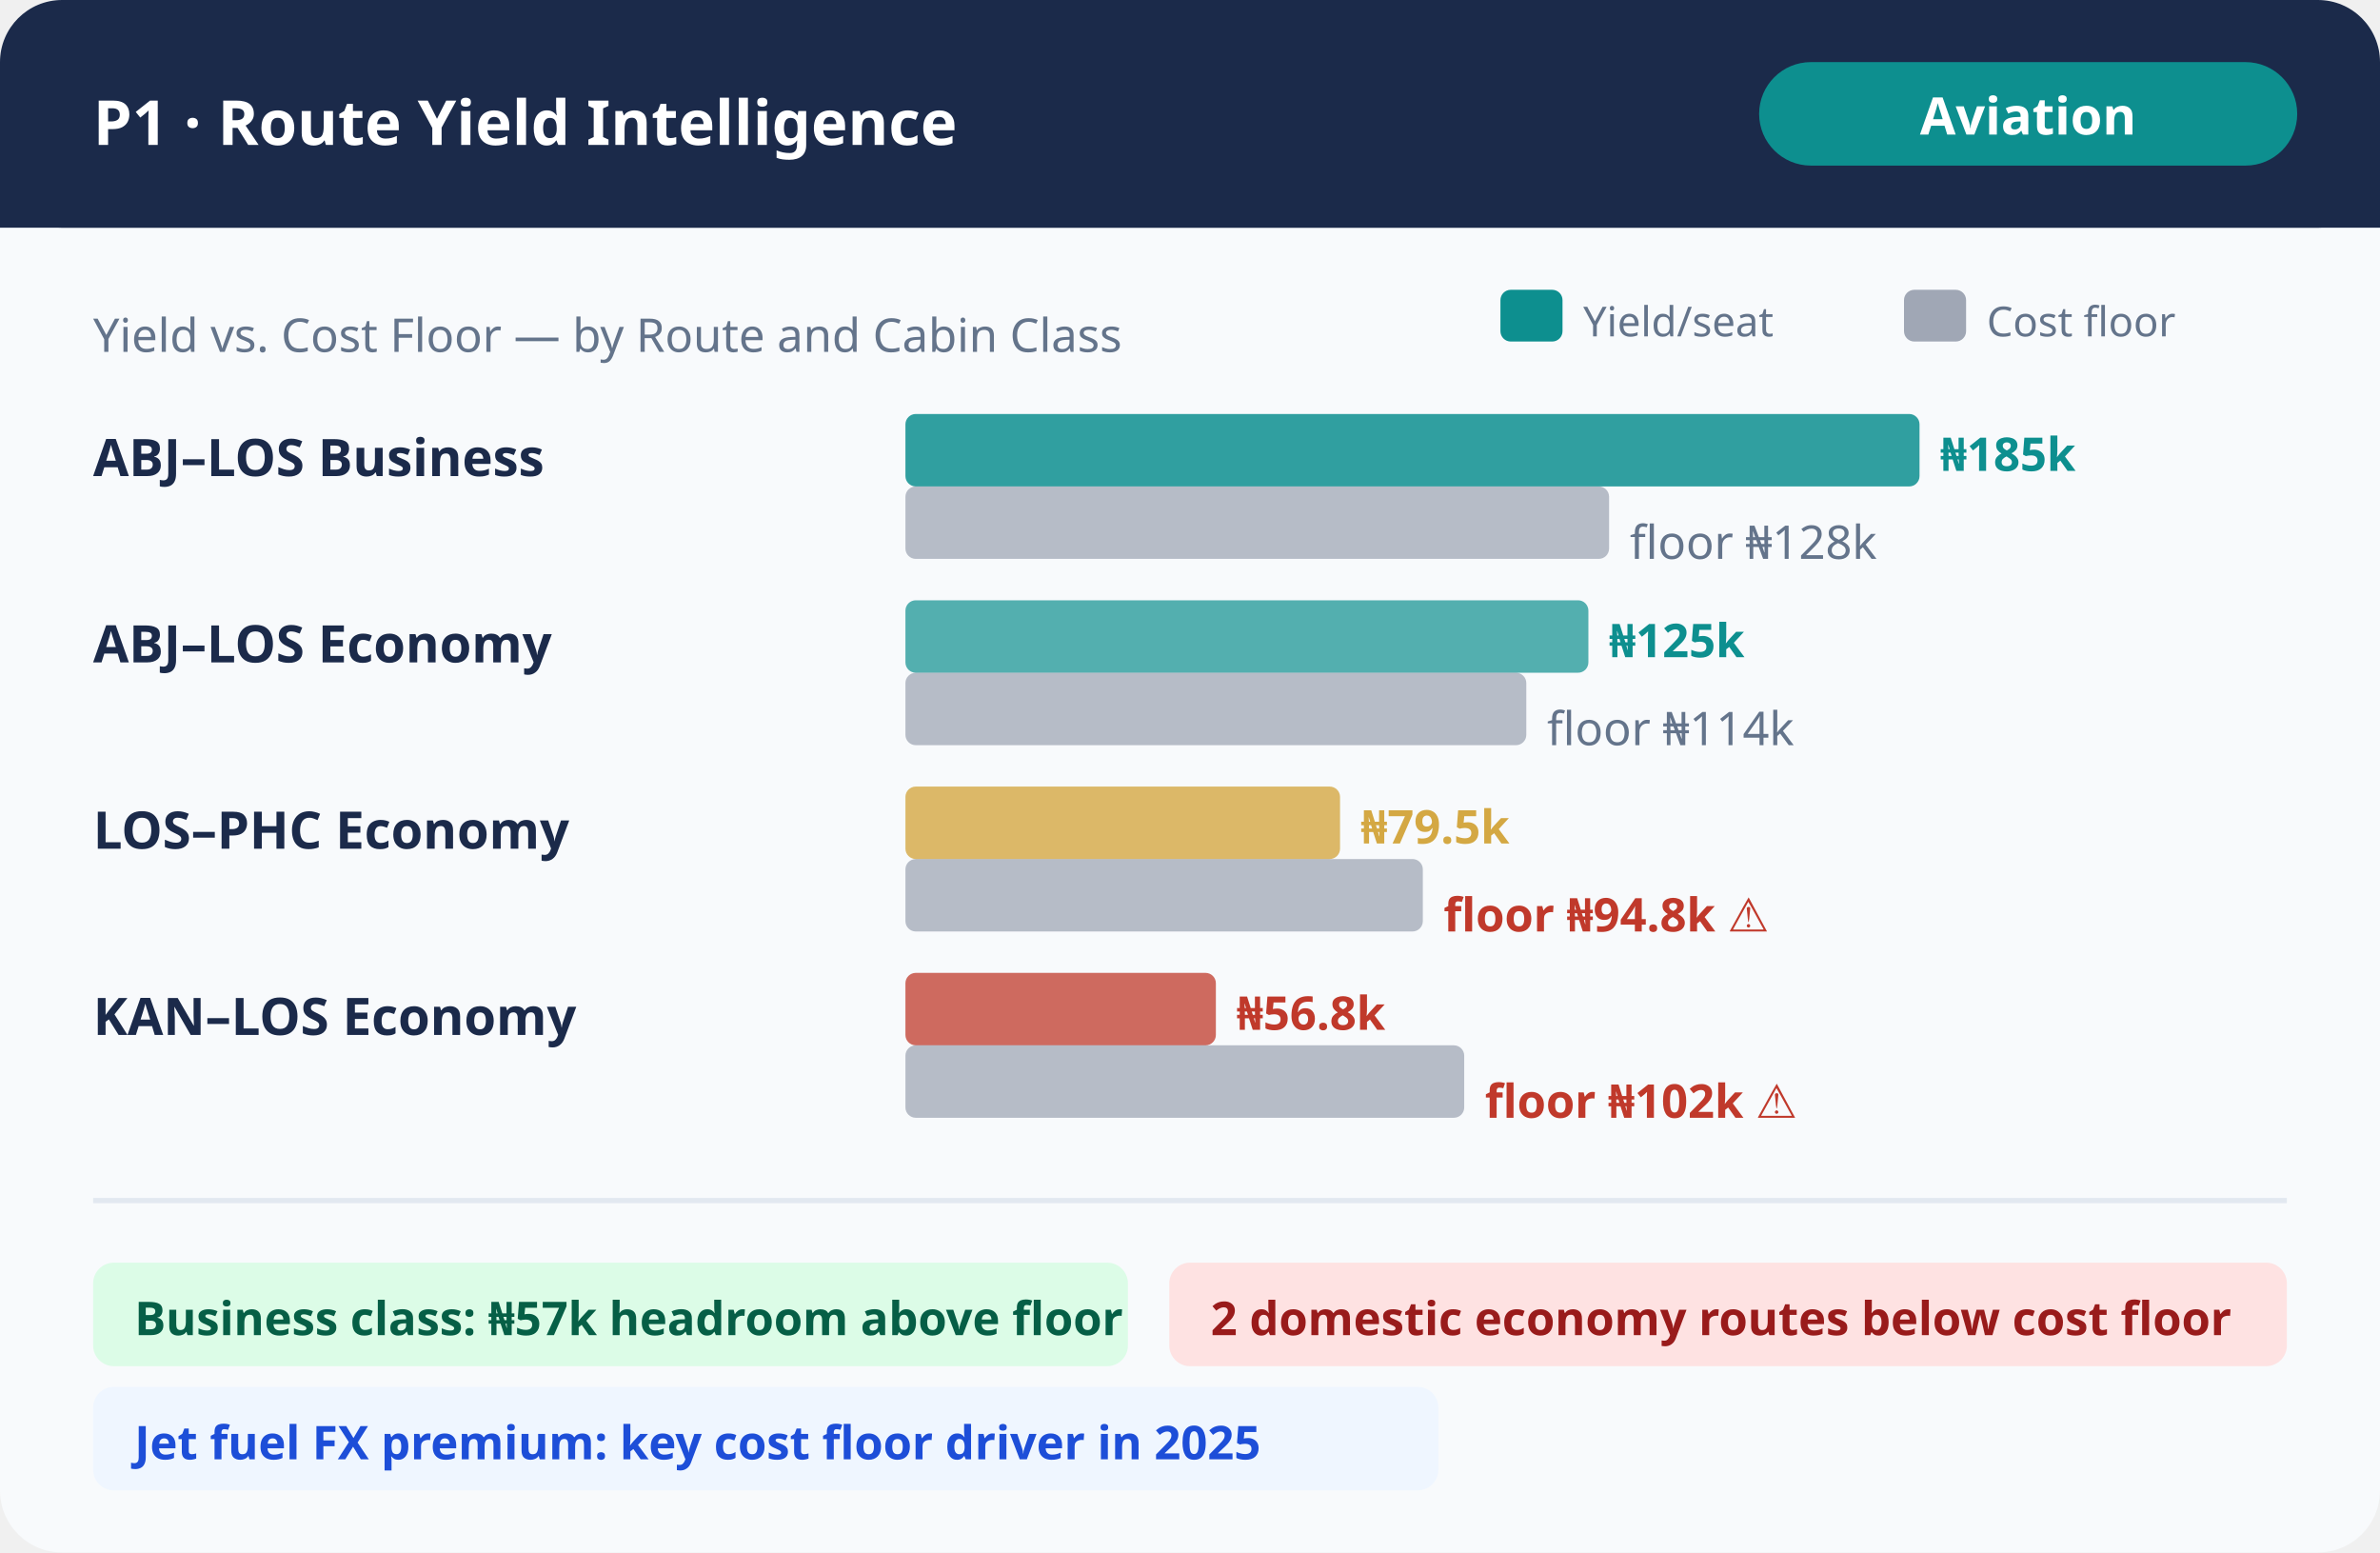
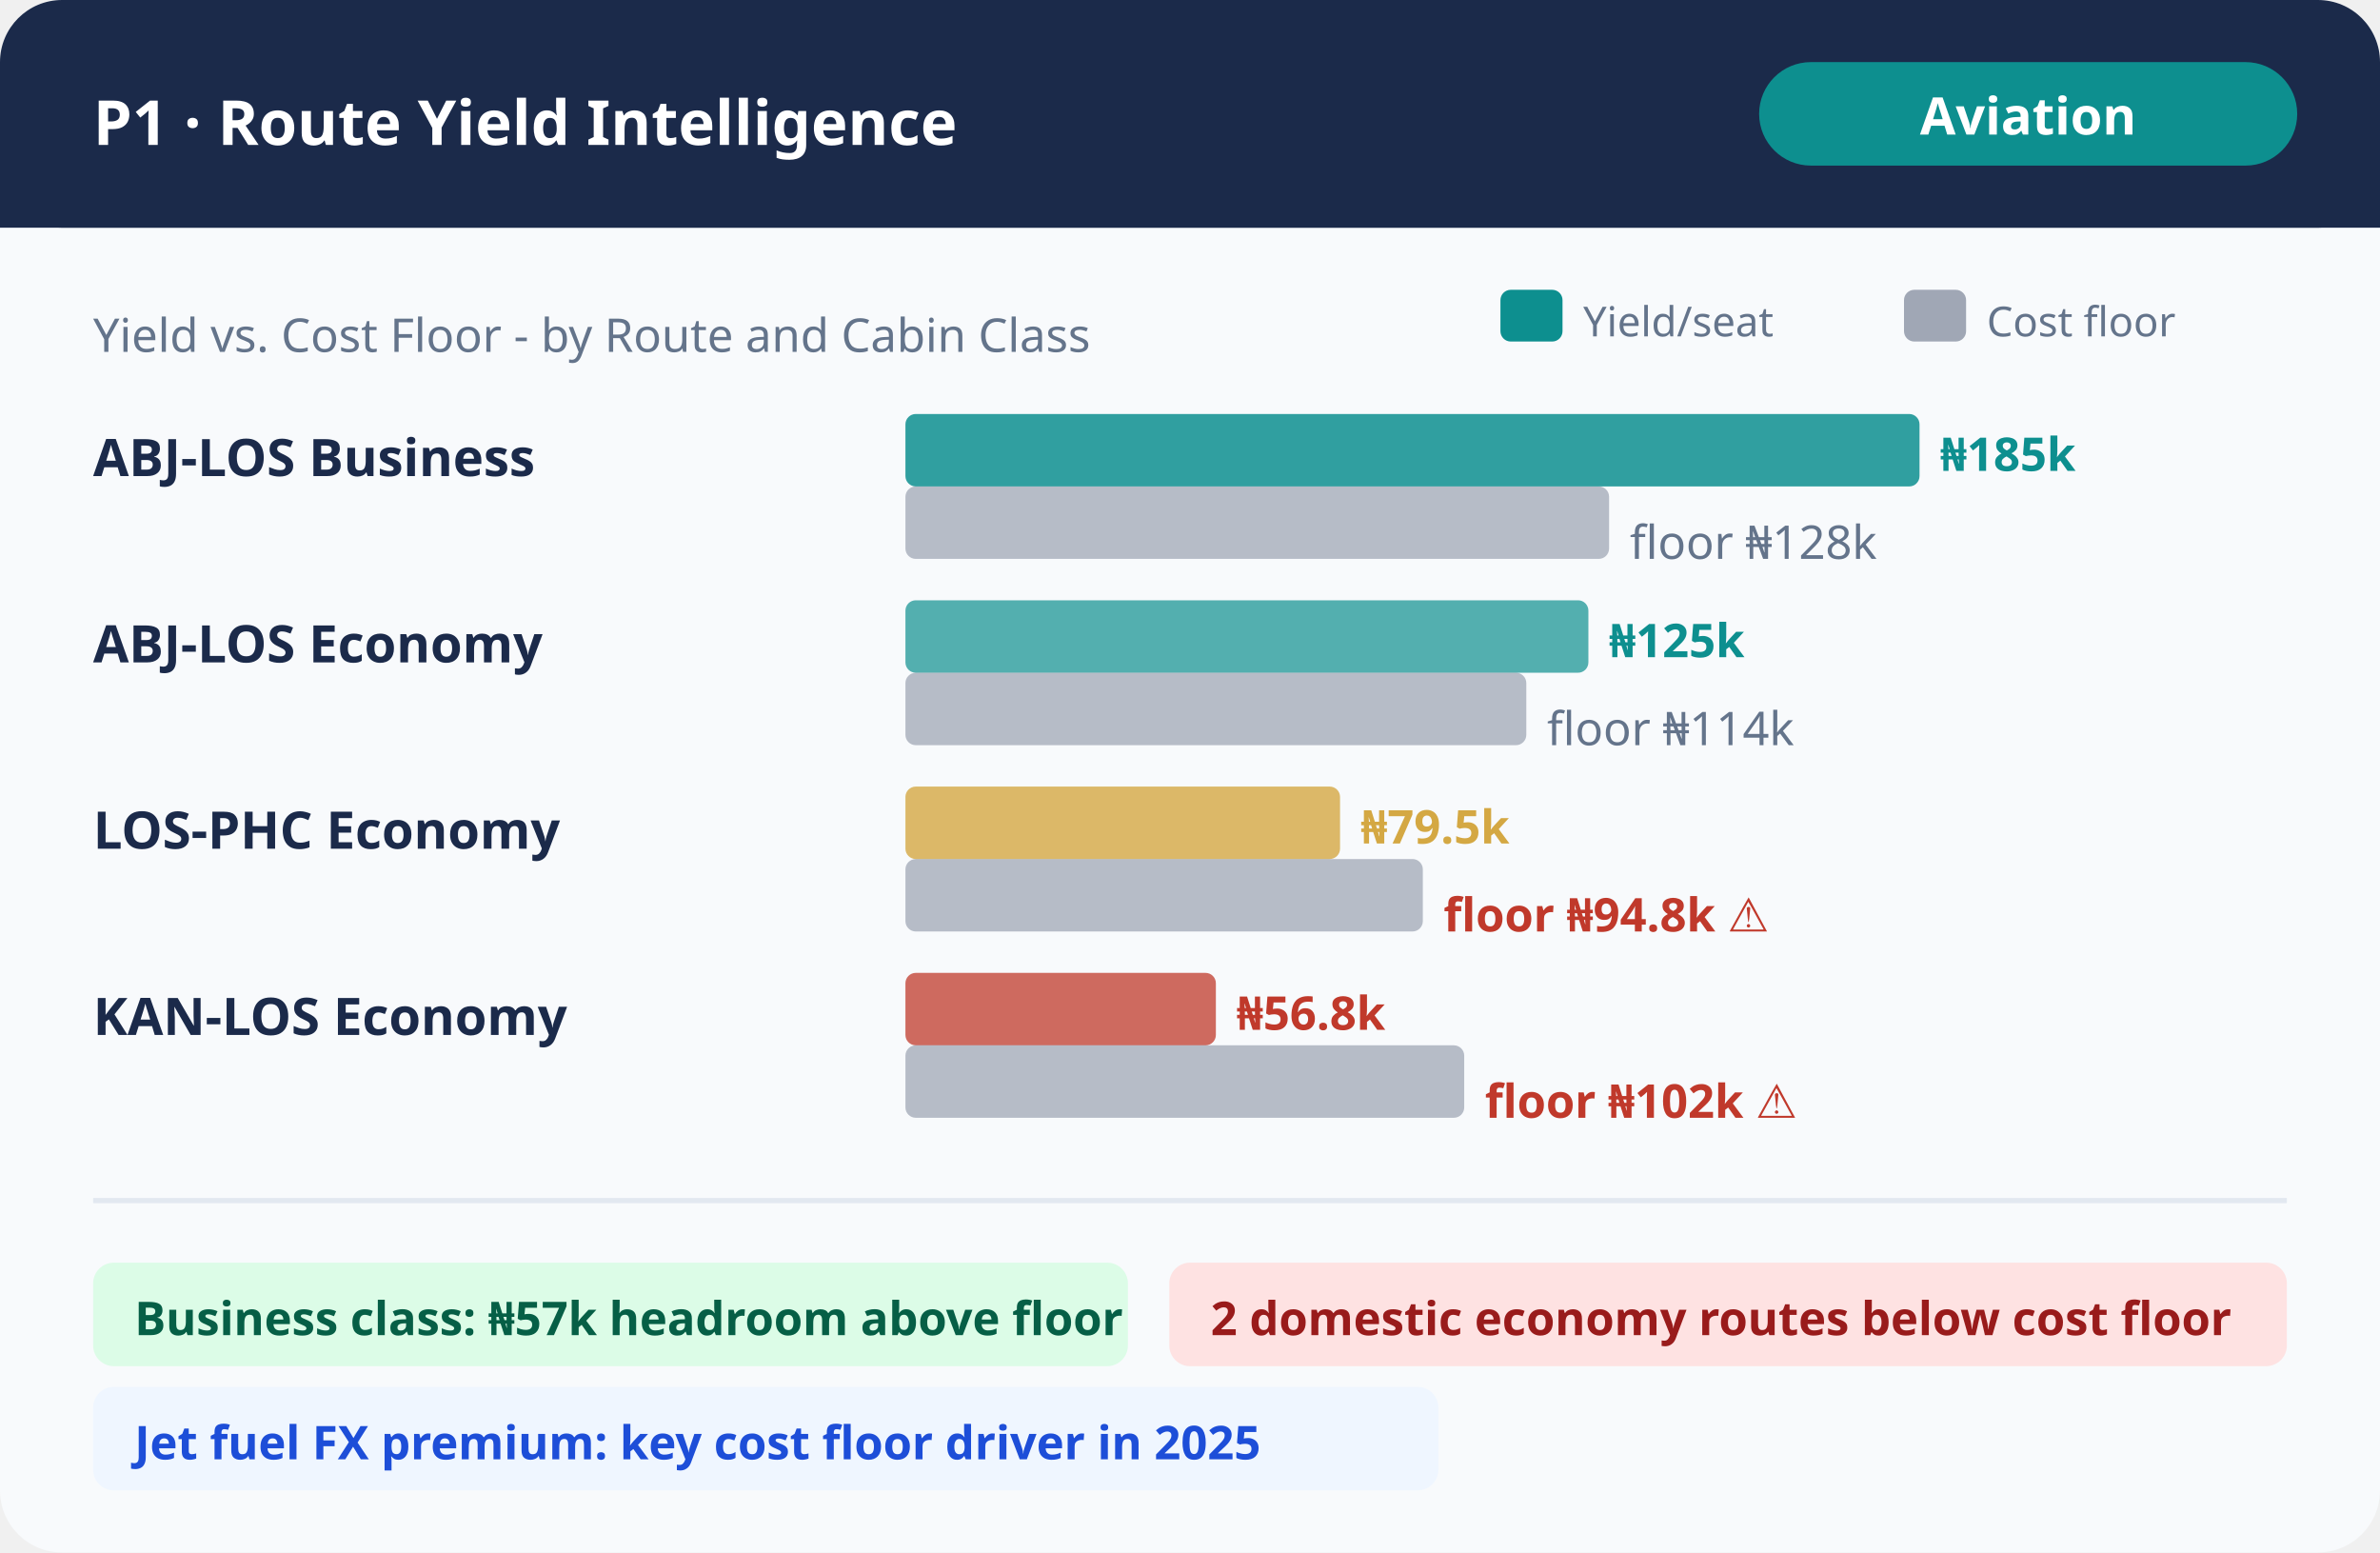
<svg xmlns="http://www.w3.org/2000/svg" viewBox="0 0 460 300" font-family="DM Sans, sans-serif">
  <rect width="460" height="300" fill="#F8FAFC" rx="12" />
  <rect width="460" height="44" fill="#1B2A4A" rx="12" />
  <rect y="32" width="460" height="12" fill="#1B2A4A" />
  <text x="18" y="28" font-size="12" font-weight="700" fill="white">P1 · Route Yield Intelligence</text>
  <rect x="340" y="12" width="104" height="20" fill="#0D8F8F" rx="10" />
  <text x="392" y="26" text-anchor="middle" font-size="10" font-weight="600" fill="white">Aviation</text>
-   <text x="18" y="68" font-size="9" fill="#64748B">Yield vs. Cost Floor — by Route and Cabin Class</text>
+   <text x="18" y="68" font-size="9" fill="#64748B">Yield vs. Cost Floor - by Route and Cabin Class</text>
  <rect x="290" y="56" width="12" height="10" fill="#0D8F8F" rx="2" />
  <text x="306" y="65" font-size="8" fill="#64748B">Yield/seat</text>
  <rect x="368" y="56" width="12" height="10" fill="#1B2A4A" rx="2" opacity="0.4" />
  <text x="384" y="65" font-size="8" fill="#64748B">Cost floor</text>
-   <text x="18" y="92" font-size="10" fill="#1B2A4A" font-weight="600">ABJ–LOS Business</text>
+   <text x="18" y="92" font-size="10" fill="#1B2A4A" font-weight="600">ABJ-LOS Business</text>
  <rect x="175" y="80" width="196" height="14" fill="#0D8F8F" rx="2" opacity="0.85" />
  <rect x="175" y="94" width="136" height="14" fill="#1B2A4A" rx="2" opacity="0.3" />
  <text x="375" y="91" font-size="9" fill="#0D8F8F" font-weight="700">₦185k</text>
  <text x="315" y="108" font-size="9" fill="#64748B">floor ₦128k</text>
-   <text x="18" y="128" font-size="10" fill="#1B2A4A" font-weight="600">ABJ–LOS Economy</text>
+   <text x="18" y="128" font-size="10" fill="#1B2A4A" font-weight="600">ABJ-LOS Economy</text>
  <rect x="175" y="116" width="132" height="14" fill="#0D8F8F" rx="2" opacity="0.7" />
  <rect x="175" y="130" width="120" height="14" fill="#1B2A4A" rx="2" opacity="0.3" />
  <text x="311" y="127" font-size="9" fill="#0D8F8F" font-weight="700">₦125k</text>
  <text x="299" y="144" font-size="9" fill="#64748B">floor ₦114k</text>
-   <text x="18" y="164" font-size="10" fill="#1B2A4A" font-weight="600">LOS–PHC Economy</text>
+   <text x="18" y="164" font-size="10" fill="#1B2A4A" font-weight="600">LOS-PHC Economy</text>
  <rect x="175" y="152" width="84" height="14" fill="#D4A843" rx="2" opacity="0.8" />
  <rect x="175" y="166" width="100" height="14" fill="#1B2A4A" rx="2" opacity="0.3" />
  <text x="263" y="163" font-size="9" fill="#D4A843" font-weight="700">₦79.5k</text>
  <text x="279" y="180" font-size="9" fill="#C0392B" font-weight="600">floor ₦94.8k ⚠</text>
-   <text x="18" y="200" font-size="10" fill="#1B2A4A" font-weight="600">KAN–LOS Economy</text>
+   <text x="18" y="200" font-size="10" fill="#1B2A4A" font-weight="600">KAN-LOS Economy</text>
  <rect x="175" y="188" width="60" height="14" fill="#C0392B" rx="2" opacity="0.75" />
  <rect x="175" y="202" width="108" height="14" fill="#1B2A4A" rx="2" opacity="0.3" />
  <text x="239" y="199" font-size="9" fill="#C0392B" font-weight="700">₦56.8k</text>
  <text x="287" y="216" font-size="9" fill="#C0392B" font-weight="600">floor ₦102k ⚠</text>
  <line x1="18" y1="232" x2="442" y2="232" stroke="#E2E8F0" stroke-width="1" />
  <rect x="18" y="244" width="200" height="20" fill="#DCFCE7" rx="4" />
  <text x="26" y="258" font-size="9" fill="#065F46" font-weight="600">Business class: ₦57k headroom above floor</text>
  <rect x="226" y="244" width="216" height="20" fill="#FEE2E2" rx="4" />
  <text x="234" y="258" font-size="9" fill="#991B1B" font-weight="600">2 domestic economy routes below cost floor</text>
  <rect x="18" y="268" width="260" height="20" fill="#EFF6FF" rx="4" />
  <text x="26" y="282" font-size="9" fill="#1D4ED8" font-weight="600">Jet fuel FX premium: key cost floor driver in 2025</text>
</svg>
